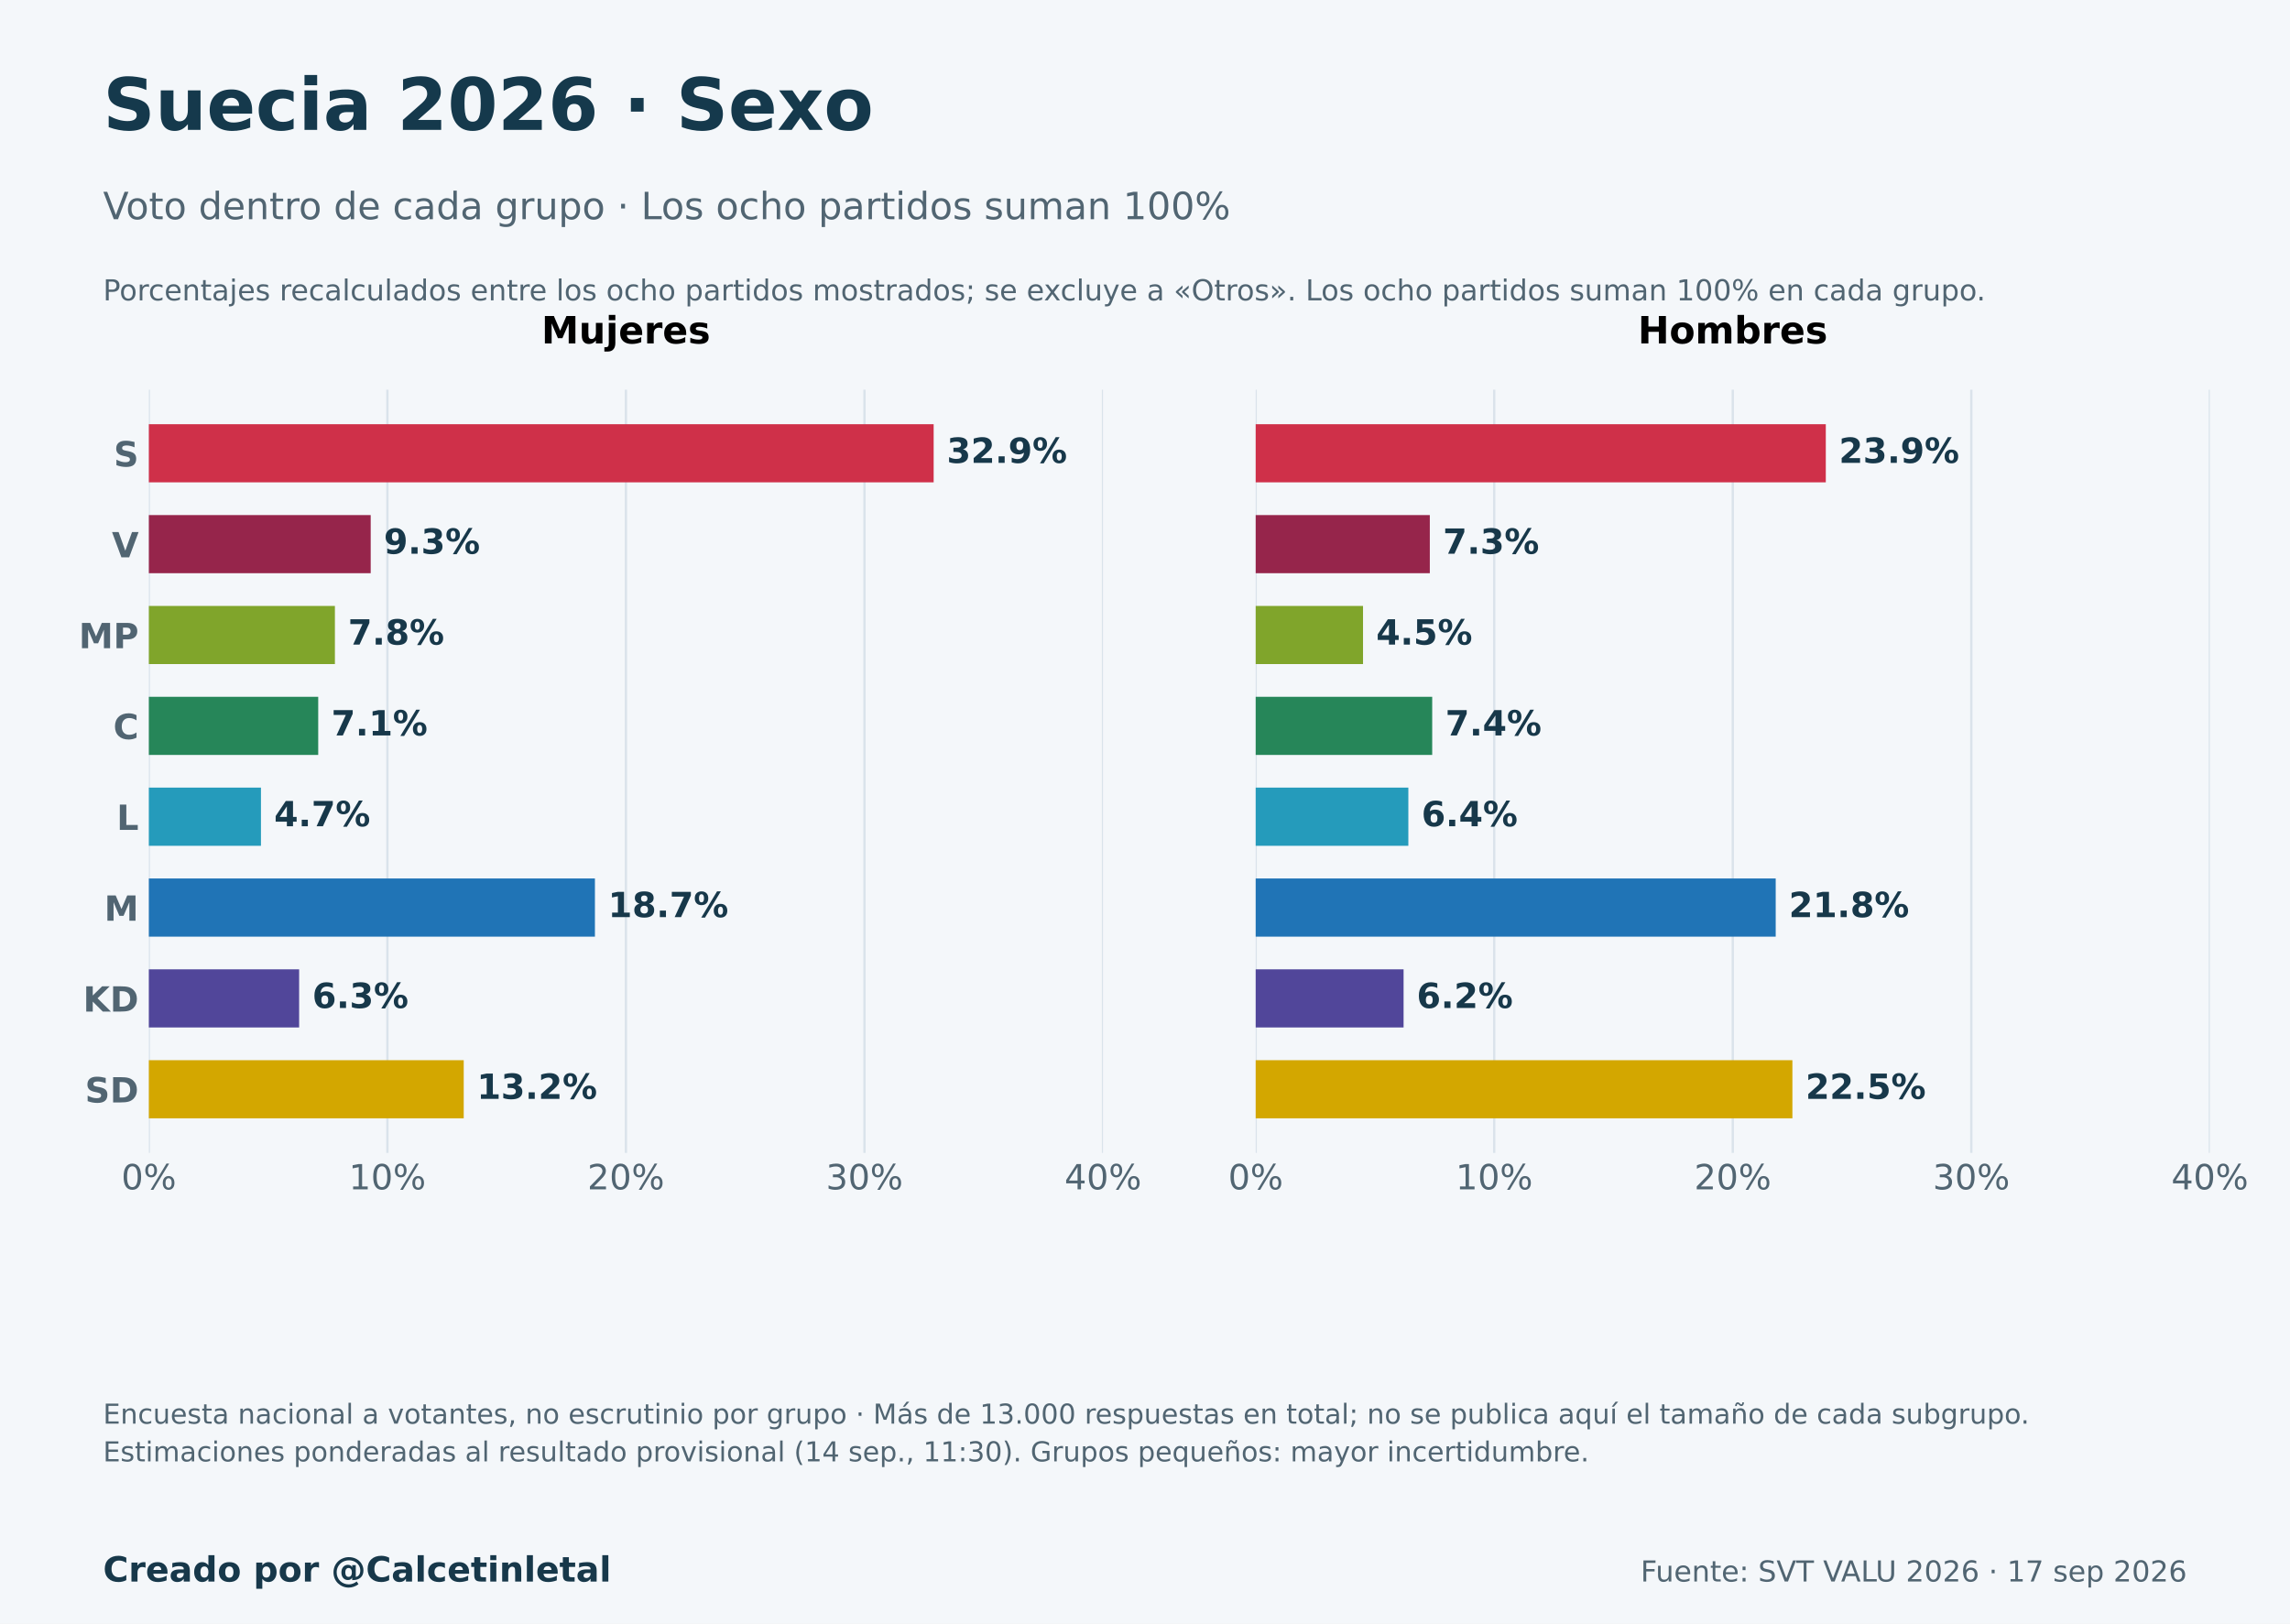
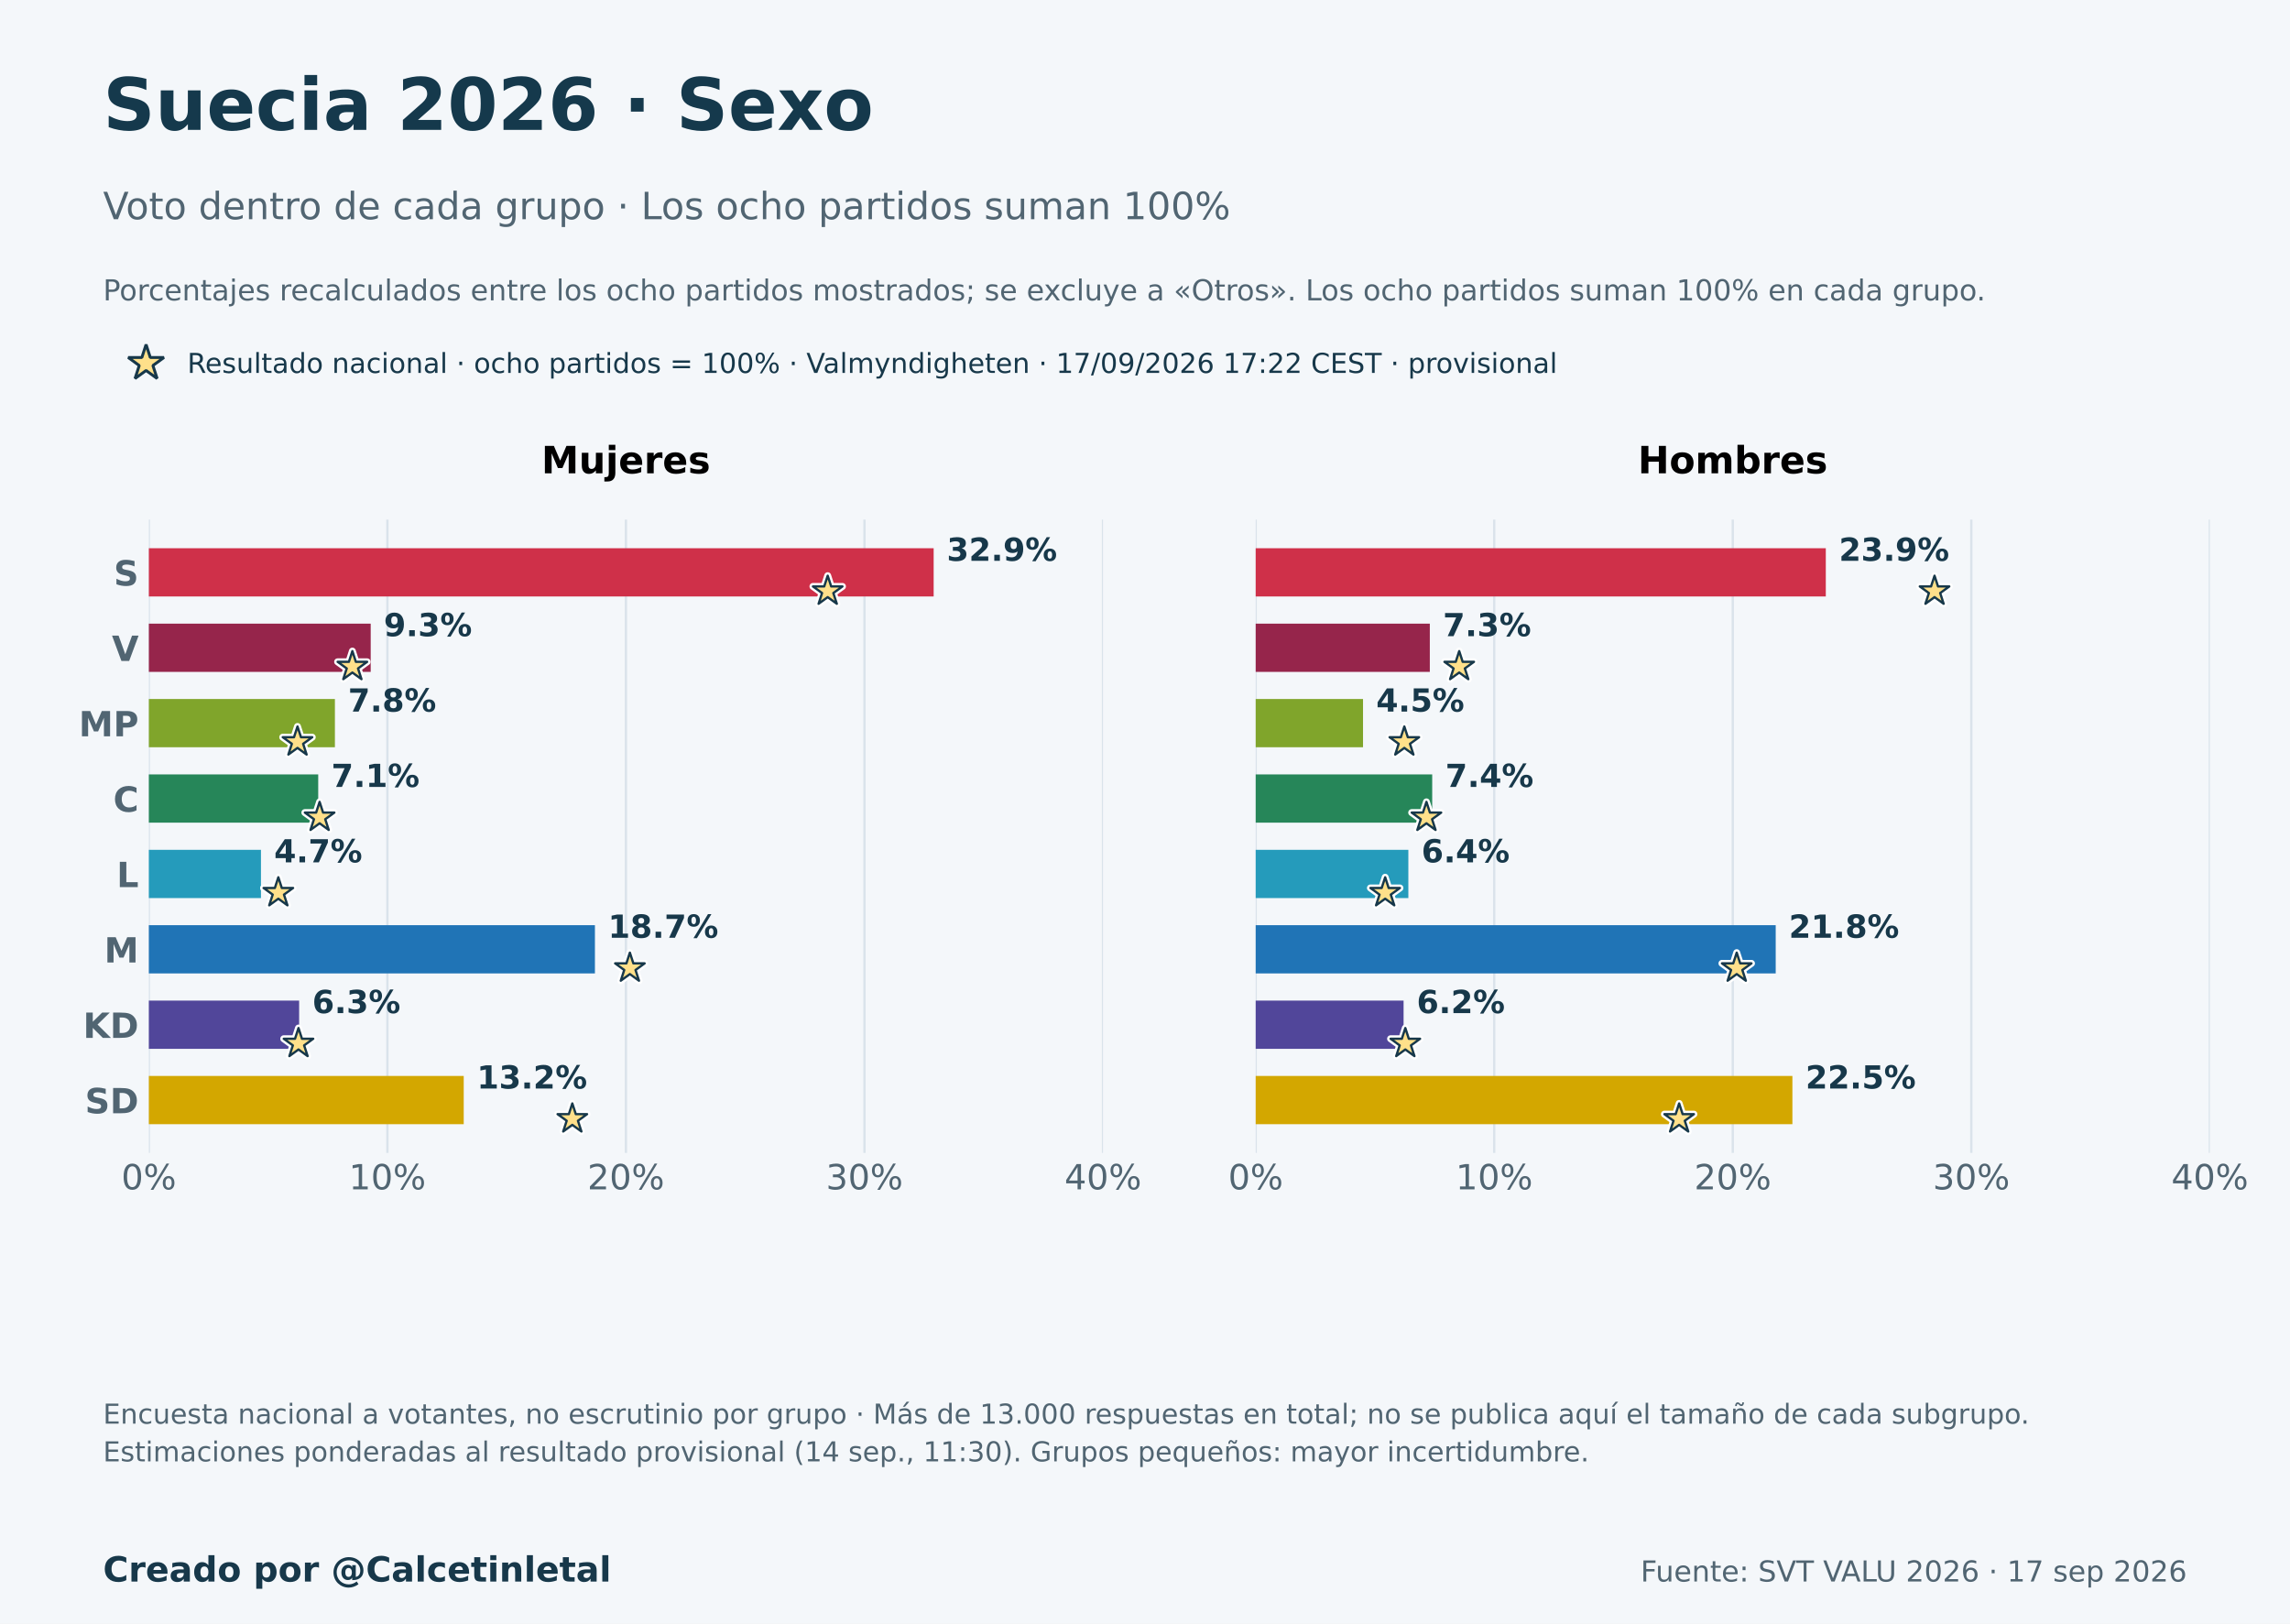
<svg xmlns="http://www.w3.org/2000/svg" xmlns:xlink="http://www.w3.org/1999/xlink" width="792pt" height="561.6pt" viewBox="0 0 792 561.6" version="1.1">
  <defs>
    <style type="text/css">*{stroke-linejoin: round; stroke-linecap: butt}</style>
  </defs>
  <g id="figure_1">
    <g id="patch_1">
      <path d="M 0 561.6 L 792 561.6 L 792 0 L 0 0 z " style="fill: #f4f7fa" />
    </g>
    <g id="axes_1">
      <g id="patch_2">
-         <path d="M 51.48 398.736 L 381.48 398.736 L 381.48 134.784 L 51.48 134.784 z " style="fill: #f4f7fa" />
+         <path d="M 51.48 398.736 L 381.48 398.736 L 381.48 179.712 L 51.48 179.712 z " style="fill: #f4f7fa" />
      </g>
      <g id="matplotlib.axis_1">
        <g id="xtick_1">
          <g id="line2d_1">
-             <path d="M 51.48 398.736 L 51.48 134.784 " clip-path="url(#pbe888de568)" style="fill: none; stroke: #dae3eb; stroke-width: 0.8; stroke-linecap: square" />
+             <path d="M 51.48 398.736 L 51.48 179.712 " clip-path="url(#pc446b9c6ce)" style="fill: none; stroke: #dae3eb; stroke-width: 0.8; stroke-linecap: square" />
          </g>
          <g id="line2d_2" />
          <g id="text_1">
            <text style="font-size: 12px; font-family: 'DejaVu Sans'; text-anchor: middle; fill: #516572" x="51.48" y="411.354" transform="rotate(-0 51.48 411.3541)">0%</text>
          </g>
        </g>
        <g id="xtick_2">
          <g id="line2d_3">
-             <path d="M 133.98 398.736 L 133.98 134.784 " clip-path="url(#pbe888de568)" style="fill: none; stroke: #dae3eb; stroke-width: 0.8; stroke-linecap: square" />
+             <path d="M 133.98 398.736 L 133.98 179.712 " clip-path="url(#pc446b9c6ce)" style="fill: none; stroke: #dae3eb; stroke-width: 0.8; stroke-linecap: square" />
          </g>
          <g id="line2d_4" />
          <g id="text_2">
            <text style="font-size: 12px; font-family: 'DejaVu Sans'; text-anchor: middle; fill: #516572" x="133.98" y="411.354" transform="rotate(-0 133.98 411.3541)">10%</text>
          </g>
        </g>
        <g id="xtick_3">
          <g id="line2d_5">
-             <path d="M 216.48 398.736 L 216.48 134.784 " clip-path="url(#pbe888de568)" style="fill: none; stroke: #dae3eb; stroke-width: 0.8; stroke-linecap: square" />
+             <path d="M 216.48 398.736 L 216.48 179.712 " clip-path="url(#pc446b9c6ce)" style="fill: none; stroke: #dae3eb; stroke-width: 0.8; stroke-linecap: square" />
          </g>
          <g id="line2d_6" />
          <g id="text_3">
            <text style="font-size: 12px; font-family: 'DejaVu Sans'; text-anchor: middle; fill: #516572" x="216.48" y="411.354" transform="rotate(-0 216.48 411.3541)">20%</text>
          </g>
        </g>
        <g id="xtick_4">
          <g id="line2d_7">
-             <path d="M 298.98 398.736 L 298.98 134.784 " clip-path="url(#pbe888de568)" style="fill: none; stroke: #dae3eb; stroke-width: 0.8; stroke-linecap: square" />
+             <path d="M 298.98 398.736 L 298.98 179.712 " clip-path="url(#pc446b9c6ce)" style="fill: none; stroke: #dae3eb; stroke-width: 0.8; stroke-linecap: square" />
          </g>
          <g id="line2d_8" />
          <g id="text_4">
            <text style="font-size: 12px; font-family: 'DejaVu Sans'; text-anchor: middle; fill: #516572" x="298.98" y="411.354" transform="rotate(-0 298.98 411.3541)">30%</text>
          </g>
        </g>
        <g id="xtick_5">
          <g id="line2d_9">
-             <path d="M 381.48 398.736 L 381.48 134.784 " clip-path="url(#pbe888de568)" style="fill: none; stroke: #dae3eb; stroke-width: 0.8; stroke-linecap: square" />
+             <path d="M 381.48 398.736 L 381.48 179.712 " clip-path="url(#pc446b9c6ce)" style="fill: none; stroke: #dae3eb; stroke-width: 0.8; stroke-linecap: square" />
          </g>
          <g id="line2d_10" />
          <g id="text_5">
            <text style="font-size: 12px; font-family: 'DejaVu Sans'; text-anchor: middle; fill: #516572" x="381.48" y="411.354" transform="rotate(-0 381.48 411.3541)">40%</text>
          </g>
        </g>
      </g>
      <g id="matplotlib.axis_2">
        <g id="ytick_1">
          <g id="line2d_11" />
          <g id="text_6">
-             <text style="font-weight: 700; font-size: 12px; font-family: 'DejaVu Sans'; text-anchor: end; fill: #516572" x="47.98" y="161.339" transform="rotate(-0 47.98 161.3391)">S</text>
+             <text style="font-weight: 700; font-size: 12px; font-family: 'DejaVu Sans'; text-anchor: end; fill: #516572" x="47.98" y="202.523" transform="rotate(-0 47.98 202.5231)">S</text>
          </g>
        </g>
        <g id="ytick_2">
          <g id="line2d_12" />
          <g id="text_7">
-             <text style="font-weight: 700; font-size: 12px; font-family: 'DejaVu Sans'; text-anchor: end; fill: #516572" x="47.98" y="192.762" transform="rotate(-0 47.98 192.7619)">V</text>
+             <text style="font-weight: 700; font-size: 12px; font-family: 'DejaVu Sans'; text-anchor: end; fill: #516572" x="47.98" y="228.597" transform="rotate(-0 47.98 228.5973)">V</text>
          </g>
        </g>
        <g id="ytick_3">
          <g id="line2d_13" />
          <g id="text_8">
-             <text style="font-weight: 700; font-size: 12px; font-family: 'DejaVu Sans'; text-anchor: end; fill: #516572" x="47.98" y="224.185" transform="rotate(-0 47.98 224.1848)">MP</text>
+             <text style="font-weight: 700; font-size: 12px; font-family: 'DejaVu Sans'; text-anchor: end; fill: #516572" x="47.98" y="254.672" transform="rotate(-0 47.98 254.6716)">MP</text>
          </g>
        </g>
        <g id="ytick_4">
          <g id="line2d_14" />
          <g id="text_9">
-             <text style="font-weight: 700; font-size: 12px; font-family: 'DejaVu Sans'; text-anchor: end; fill: #516572" x="47.98" y="255.608" transform="rotate(-0 47.98 255.6076)">C</text>
+             <text style="font-weight: 700; font-size: 12px; font-family: 'DejaVu Sans'; text-anchor: end; fill: #516572" x="47.98" y="280.746" transform="rotate(-0 47.98 280.7459)">C</text>
          </g>
        </g>
        <g id="ytick_5">
          <g id="line2d_15" />
          <g id="text_10">
-             <text style="font-weight: 700; font-size: 12px; font-family: 'DejaVu Sans'; text-anchor: end; fill: #516572" x="47.98" y="287.03" transform="rotate(-0 47.98 287.0305)">L</text>
+             <text style="font-weight: 700; font-size: 12px; font-family: 'DejaVu Sans'; text-anchor: end; fill: #516572" x="47.98" y="306.82" transform="rotate(-0 47.98 306.8202)">L</text>
          </g>
        </g>
        <g id="ytick_6">
          <g id="line2d_16" />
          <g id="text_11">
-             <text style="font-weight: 700; font-size: 12px; font-family: 'DejaVu Sans'; text-anchor: end; fill: #516572" x="47.98" y="318.453" transform="rotate(-0 47.98 318.4533)">M</text>
+             <text style="font-weight: 700; font-size: 12px; font-family: 'DejaVu Sans'; text-anchor: end; fill: #516572" x="47.98" y="332.894" transform="rotate(-0 47.98 332.8945)">M</text>
          </g>
        </g>
        <g id="ytick_7">
          <g id="line2d_17" />
          <g id="text_12">
-             <text style="font-weight: 700; font-size: 12px; font-family: 'DejaVu Sans'; text-anchor: end; fill: #516572" x="47.98" y="349.876" transform="rotate(-0 47.98 349.8762)">KD</text>
+             <text style="font-weight: 700; font-size: 12px; font-family: 'DejaVu Sans'; text-anchor: end; fill: #516572" x="47.98" y="358.969" transform="rotate(-0 47.98 358.9688)">KD</text>
          </g>
        </g>
        <g id="ytick_8">
          <g id="line2d_18" />
          <g id="text_13">
-             <text style="font-weight: 700; font-size: 12px; font-family: 'DejaVu Sans'; text-anchor: end; fill: #516572" x="47.98" y="381.299" transform="rotate(-0 47.98 381.2991)">SD</text>
+             <text style="font-weight: 700; font-size: 12px; font-family: 'DejaVu Sans'; text-anchor: end; fill: #516572" x="47.98" y="385.043" transform="rotate(-0 47.98 385.0431)">SD</text>
          </g>
        </g>
      </g>
      <g id="patch_3">
-         <path d="M 51.48 146.725 L 322.905 146.725 L 322.905 166.835 L 51.48 166.835 z " clip-path="url(#pbe888de568)" style="fill: #cf3049" />
+         <path d="M 51.48 189.62 L 322.905 189.62 L 322.905 206.308 L 51.48 206.308 z " clip-path="url(#pc446b9c6ce)" style="fill: #cf3049" />
      </g>
      <g id="patch_4">
-         <path d="M 51.48 178.148 L 128.205 178.148 L 128.205 198.258 L 51.48 198.258 z " clip-path="url(#pbe888de568)" style="fill: #96254b" />
+         <path d="M 51.48 215.695 L 128.205 215.695 L 128.205 232.382 L 51.48 232.382 z " clip-path="url(#pc446b9c6ce)" style="fill: #96254b" />
      </g>
      <g id="patch_5">
-         <path d="M 51.48 209.57 L 115.83 209.57 L 115.83 229.681 L 51.48 229.681 z " clip-path="url(#pbe888de568)" style="fill: #80a52b" />
+         <path d="M 51.48 241.769 L 115.83 241.769 L 115.83 258.456 L 51.48 258.456 z " clip-path="url(#pc446b9c6ce)" style="fill: #80a52b" />
      </g>
      <g id="patch_6">
-         <path d="M 51.48 240.993 L 110.055 240.993 L 110.055 261.104 L 51.48 261.104 z " clip-path="url(#pbe888de568)" style="fill: #268659" />
+         <path d="M 51.48 267.843 L 110.055 267.843 L 110.055 284.531 L 51.48 284.531 z " clip-path="url(#pc446b9c6ce)" style="fill: #268659" />
      </g>
      <g id="patch_7">
-         <path d="M 51.48 272.416 L 90.255 272.416 L 90.255 292.527 L 51.48 292.527 z " clip-path="url(#pbe888de568)" style="fill: #259bbb" />
+         <path d="M 51.48 293.917 L 90.255 293.917 L 90.255 310.605 L 51.48 310.605 z " clip-path="url(#pc446b9c6ce)" style="fill: #259bbb" />
      </g>
      <g id="patch_8">
-         <path d="M 51.48 303.839 L 205.755 303.839 L 205.755 323.95 L 51.48 323.95 z " clip-path="url(#pbe888de568)" style="fill: #2074b6" />
+         <path d="M 51.48 319.992 L 205.755 319.992 L 205.755 336.679 L 51.48 336.679 z " clip-path="url(#pc446b9c6ce)" style="fill: #2074b6" />
      </g>
      <g id="patch_9">
-         <path d="M 51.48 335.262 L 103.455 335.262 L 103.455 355.372 L 51.48 355.372 z " clip-path="url(#pbe888de568)" style="fill: #51469a" />
+         <path d="M 51.48 346.066 L 103.455 346.066 L 103.455 362.753 L 51.48 362.753 z " clip-path="url(#pc446b9c6ce)" style="fill: #51469a" />
      </g>
      <g id="patch_10">
-         <path d="M 51.48 366.685 L 160.38 366.685 L 160.38 386.795 L 51.48 386.795 z " clip-path="url(#pbe888de568)" style="fill: #d3a700" />
+         <path d="M 51.48 372.14 L 160.38 372.14 L 160.38 388.828 L 51.48 388.828 z " clip-path="url(#pc446b9c6ce)" style="fill: #d3a700" />
      </g>
      <g id="text_14">
-         <text style="font-weight: 700; font-size: 12px; font-family: 'DejaVu Sans'; text-anchor: start; fill: #17384a" x="327.442" y="160.091" transform="rotate(-0 327.4425 160.0913)">32.9%</text>
+         <text style="font-weight: 700; font-size: 13px; font-family: 'DejaVu Sans'; text-anchor: middle" x="216.48" y="163.712" transform="rotate(-0 216.48 163.712)">Mujeres</text>
+       </g>
+       <g id="PathCollection_1">
+         <path d="M 286.262 199.121 L 285.058 202.826 L 281.163 202.826 L 284.314 205.115 L 283.111 208.82 L 286.262 206.531 L 289.414 208.82 L 288.21 205.115 L 291.362 202.826 L 287.466 202.826 z " clip-path="url(#pc446b9c6ce)" style="fill: #ffe08a; stroke: #ffffff; stroke-width: 2.4" />
+         <path d="M 286.262 199.121 L 285.058 202.826 L 281.163 202.826 L 284.314 205.115 L 283.111 208.82 L 286.262 206.531 L 289.414 208.82 L 288.21 205.115 L 291.362 202.826 L 287.466 202.826 z " clip-path="url(#pc446b9c6ce)" style="fill: #ffe08a; stroke: #17384a; stroke-width: 0.8" />
+         <path d="M 121.87 225.195 L 120.667 228.9 L 116.771 228.9 L 119.923 231.19 L 118.719 234.895 L 121.87 232.605 L 125.022 234.895 L 123.818 231.19 L 126.97 228.9 L 123.074 228.9 z " clip-path="url(#pc446b9c6ce)" style="fill: #ffe08a; stroke: #ffffff; stroke-width: 2.4" />
+         <path d="M 121.87 225.195 L 120.667 228.9 L 116.771 228.9 L 119.923 231.19 L 118.719 234.895 L 121.87 232.605 L 125.022 234.895 L 123.818 231.19 L 126.97 228.9 L 123.074 228.9 z " clip-path="url(#pc446b9c6ce)" style="fill: #ffe08a; stroke: #17384a; stroke-width: 0.8" />
+         <path d="M 102.89 251.269 L 101.686 254.974 L 97.79 254.974 L 100.942 257.264 L 99.738 260.969 L 102.89 258.679 L 106.041 260.969 L 104.838 257.264 L 107.989 254.974 L 104.094 254.974 z " clip-path="url(#pc446b9c6ce)" style="fill: #ffe08a; stroke: #ffffff; stroke-width: 2.4" />
+         <path d="M 102.89 251.269 L 101.686 254.974 L 97.79 254.974 L 100.942 257.264 L 99.738 260.969 L 102.89 258.679 L 106.041 260.969 L 104.838 257.264 L 107.989 254.974 L 104.094 254.974 z " clip-path="url(#pc446b9c6ce)" style="fill: #ffe08a; stroke: #17384a; stroke-width: 0.8" />
+         <path d="M 110.537 277.344 L 109.333 281.049 L 105.438 281.049 L 108.589 283.338 L 107.386 287.043 L 110.537 284.753 L 113.689 287.043 L 112.485 283.338 L 115.637 281.049 L 111.741 281.049 z " clip-path="url(#pc446b9c6ce)" style="fill: #ffe08a; stroke: #ffffff; stroke-width: 2.4" />
+         <path d="M 110.537 277.344 L 109.333 281.049 L 105.438 281.049 L 108.589 283.338 L 107.386 287.043 L 110.537 284.753 L 113.689 287.043 L 112.485 283.338 L 115.637 281.049 L 111.741 281.049 z " clip-path="url(#pc446b9c6ce)" style="fill: #ffe08a; stroke: #17384a; stroke-width: 0.8" />
+         <path d="M 96.263 303.418 L 95.059 307.123 L 91.163 307.123 L 94.315 309.413 L 93.111 313.118 L 96.263 310.828 L 99.414 313.118 L 98.21 309.413 L 101.362 307.123 L 97.466 307.123 z " clip-path="url(#pc446b9c6ce)" style="fill: #ffe08a; stroke: #ffffff; stroke-width: 2.4" />
+         <path d="M 96.263 303.418 L 95.059 307.123 L 91.163 307.123 L 94.315 309.413 L 93.111 313.118 L 96.263 310.828 L 99.414 313.118 L 98.21 309.413 L 101.362 307.123 L 97.466 307.123 z " clip-path="url(#pc446b9c6ce)" style="fill: #ffe08a; stroke: #17384a; stroke-width: 0.8" />
+         <path d="M 217.845 329.492 L 216.642 333.197 L 212.746 333.197 L 215.898 335.487 L 214.694 339.192 L 217.845 336.902 L 220.997 339.192 L 219.793 335.487 L 222.945 333.197 L 219.049 333.197 z " clip-path="url(#pc446b9c6ce)" style="fill: #ffe08a; stroke: #ffffff; stroke-width: 2.4" />
+         <path d="M 217.845 329.492 L 216.642 333.197 L 212.746 333.197 L 215.898 335.487 L 214.694 339.192 L 217.845 336.902 L 220.997 339.192 L 219.793 335.487 L 222.945 333.197 L 219.049 333.197 z " clip-path="url(#pc446b9c6ce)" style="fill: #ffe08a; stroke: #17384a; stroke-width: 0.8" />
+         <path d="M 103.235 355.566 L 102.031 359.271 L 98.135 359.271 L 101.287 361.561 L 100.083 365.266 L 103.235 362.976 L 106.387 365.266 L 105.183 361.561 L 108.334 359.271 L 104.439 359.271 z " clip-path="url(#pc446b9c6ce)" style="fill: #ffe08a; stroke: #ffffff; stroke-width: 2.4" />
+         <path d="M 103.235 355.566 L 102.031 359.271 L 98.135 359.271 L 101.287 361.561 L 100.083 365.266 L 103.235 362.976 L 106.387 365.266 L 105.183 361.561 L 108.334 359.271 L 104.439 359.271 z " clip-path="url(#pc446b9c6ce)" style="fill: #ffe08a; stroke: #17384a; stroke-width: 0.8" />
+         <path d="M 197.937 381.641 L 196.733 385.346 L 192.838 385.346 L 195.989 387.635 L 194.786 391.34 L 197.937 389.051 L 201.089 391.34 L 199.885 387.635 L 203.037 385.346 L 199.141 385.346 z " clip-path="url(#pc446b9c6ce)" style="fill: #ffe08a; stroke: #ffffff; stroke-width: 2.4" />
+         <path d="M 197.937 381.641 L 196.733 385.346 L 192.838 385.346 L 195.989 387.635 L 194.786 391.34 L 197.937 389.051 L 201.089 391.34 L 199.885 387.635 L 203.037 385.346 L 199.141 385.346 z " clip-path="url(#pc446b9c6ce)" style="fill: #ffe08a; stroke: #17384a; stroke-width: 0.8" />
      </g>
      <g id="text_15">
-         <text style="font-weight: 700; font-size: 12px; font-family: 'DejaVu Sans'; text-anchor: start; fill: #17384a" x="132.743" y="191.514" transform="rotate(-0 132.7425 191.5141)">9.3%</text>
+         <text style="font-weight: 700; font-size: 11px; font-family: 'DejaVu Sans'; text-anchor: start; fill: #17384a" x="327.442" y="193.959" transform="rotate(-0 327.4425 193.9593)">32.9%</text>
      </g>
      <g id="text_16">
-         <text style="font-weight: 700; font-size: 12px; font-family: 'DejaVu Sans'; text-anchor: start; fill: #17384a" x="120.368" y="222.937" transform="rotate(-0 120.3675 222.937)">7.8%</text>
+         <text style="font-weight: 700; font-size: 11px; font-family: 'DejaVu Sans'; text-anchor: start; fill: #17384a" x="132.743" y="220.034" transform="rotate(-0 132.7425 220.0335)">9.3%</text>
      </g>
      <g id="text_17">
-         <text style="font-weight: 700; font-size: 12px; font-family: 'DejaVu Sans'; text-anchor: start; fill: #17384a" x="114.593" y="254.36" transform="rotate(-0 114.5925 254.3598)">7.1%</text>
+         <text style="font-weight: 700; font-size: 11px; font-family: 'DejaVu Sans'; text-anchor: start; fill: #17384a" x="120.368" y="246.108" transform="rotate(-0 120.3675 246.1078)">7.8%</text>
      </g>
      <g id="text_18">
-         <text style="font-weight: 700; font-size: 12px; font-family: 'DejaVu Sans'; text-anchor: start; fill: #17384a" x="94.793" y="285.783" transform="rotate(-0 94.7925 285.7827)">4.7%</text>
+         <text style="font-weight: 700; font-size: 11px; font-family: 'DejaVu Sans'; text-anchor: start; fill: #17384a" x="114.593" y="272.182" transform="rotate(-0 114.5925 272.1821)">7.1%</text>
      </g>
      <g id="text_19">
-         <text style="font-weight: 700; font-size: 12px; font-family: 'DejaVu Sans'; text-anchor: start; fill: #17384a" x="210.292" y="317.206" transform="rotate(-0 210.2925 317.2055)">18.7%</text>
+         <text style="font-weight: 700; font-size: 11px; font-family: 'DejaVu Sans'; text-anchor: start; fill: #17384a" x="94.793" y="298.256" transform="rotate(-0 94.7925 298.2564)">4.7%</text>
      </g>
      <g id="text_20">
-         <text style="font-weight: 700; font-size: 12px; font-family: 'DejaVu Sans'; text-anchor: start; fill: #17384a" x="107.993" y="348.628" transform="rotate(-0 107.9925 348.6284)">6.3%</text>
+         <text style="font-weight: 700; font-size: 11px; font-family: 'DejaVu Sans'; text-anchor: start; fill: #17384a" x="210.292" y="324.331" transform="rotate(-0 210.2925 324.3307)">18.7%</text>
      </g>
      <g id="text_21">
-         <text style="font-weight: 700; font-size: 12px; font-family: 'DejaVu Sans'; text-anchor: start; fill: #17384a" x="164.917" y="380.051" transform="rotate(-0 164.9175 380.0512)">13.2%</text>
+         <text style="font-weight: 700; font-size: 11px; font-family: 'DejaVu Sans'; text-anchor: start; fill: #17384a" x="107.993" y="350.405" transform="rotate(-0 107.9925 350.405)">6.3%</text>
      </g>
      <g id="text_22">
-         <text style="font-weight: 700; font-size: 13px; font-family: 'DejaVu Sans'; text-anchor: middle" x="216.48" y="118.784" transform="rotate(-0 216.48 118.784)">Mujeres</text>
+         <text style="font-weight: 700; font-size: 11px; font-family: 'DejaVu Sans'; text-anchor: start; fill: #17384a" x="164.917" y="376.479" transform="rotate(-0 164.9175 376.4793)">13.2%</text>
      </g>
    </g>
    <g id="axes_2">
      <g id="patch_11">
-         <path d="M 434.28 398.736 L 764.28 398.736 L 764.28 134.784 L 434.28 134.784 z " style="fill: #f4f7fa" />
+         <path d="M 434.28 398.736 L 764.28 398.736 L 764.28 179.712 L 434.28 179.712 z " style="fill: #f4f7fa" />
      </g>
      <g id="matplotlib.axis_3">
        <g id="xtick_6">
          <g id="line2d_19">
-             <path d="M 434.28 398.736 L 434.28 134.784 " clip-path="url(#p684f8daccf)" style="fill: none; stroke: #dae3eb; stroke-width: 0.8; stroke-linecap: square" />
+             <path d="M 434.28 398.736 L 434.28 179.712 " clip-path="url(#pc82e21c404)" style="fill: none; stroke: #dae3eb; stroke-width: 0.8; stroke-linecap: square" />
          </g>
          <g id="line2d_20" />
          <g id="text_23">
            <text style="font-size: 12px; font-family: 'DejaVu Sans'; text-anchor: middle; fill: #516572" x="434.28" y="411.354" transform="rotate(-0 434.28 411.3541)">0%</text>
          </g>
        </g>
        <g id="xtick_7">
          <g id="line2d_21">
-             <path d="M 516.78 398.736 L 516.78 134.784 " clip-path="url(#p684f8daccf)" style="fill: none; stroke: #dae3eb; stroke-width: 0.8; stroke-linecap: square" />
+             <path d="M 516.78 398.736 L 516.78 179.712 " clip-path="url(#pc82e21c404)" style="fill: none; stroke: #dae3eb; stroke-width: 0.8; stroke-linecap: square" />
          </g>
          <g id="line2d_22" />
          <g id="text_24">
            <text style="font-size: 12px; font-family: 'DejaVu Sans'; text-anchor: middle; fill: #516572" x="516.78" y="411.354" transform="rotate(-0 516.78 411.3541)">10%</text>
          </g>
        </g>
        <g id="xtick_8">
          <g id="line2d_23">
-             <path d="M 599.28 398.736 L 599.28 134.784 " clip-path="url(#p684f8daccf)" style="fill: none; stroke: #dae3eb; stroke-width: 0.8; stroke-linecap: square" />
+             <path d="M 599.28 398.736 L 599.28 179.712 " clip-path="url(#pc82e21c404)" style="fill: none; stroke: #dae3eb; stroke-width: 0.8; stroke-linecap: square" />
          </g>
          <g id="line2d_24" />
          <g id="text_25">
            <text style="font-size: 12px; font-family: 'DejaVu Sans'; text-anchor: middle; fill: #516572" x="599.28" y="411.354" transform="rotate(-0 599.28 411.3541)">20%</text>
          </g>
        </g>
        <g id="xtick_9">
          <g id="line2d_25">
-             <path d="M 681.78 398.736 L 681.78 134.784 " clip-path="url(#p684f8daccf)" style="fill: none; stroke: #dae3eb; stroke-width: 0.8; stroke-linecap: square" />
+             <path d="M 681.78 398.736 L 681.78 179.712 " clip-path="url(#pc82e21c404)" style="fill: none; stroke: #dae3eb; stroke-width: 0.8; stroke-linecap: square" />
          </g>
          <g id="line2d_26" />
          <g id="text_26">
            <text style="font-size: 12px; font-family: 'DejaVu Sans'; text-anchor: middle; fill: #516572" x="681.78" y="411.354" transform="rotate(-0 681.78 411.3541)">30%</text>
          </g>
        </g>
        <g id="xtick_10">
          <g id="line2d_27">
-             <path d="M 764.28 398.736 L 764.28 134.784 " clip-path="url(#p684f8daccf)" style="fill: none; stroke: #dae3eb; stroke-width: 0.8; stroke-linecap: square" />
+             <path d="M 764.28 398.736 L 764.28 179.712 " clip-path="url(#pc82e21c404)" style="fill: none; stroke: #dae3eb; stroke-width: 0.8; stroke-linecap: square" />
          </g>
          <g id="line2d_28" />
          <g id="text_27">
            <text style="font-size: 12px; font-family: 'DejaVu Sans'; text-anchor: middle; fill: #516572" x="764.28" y="411.354" transform="rotate(-0 764.28 411.3541)">40%</text>
          </g>
        </g>
      </g>
      <g id="matplotlib.axis_4">
        <g id="ytick_9">
          <g id="line2d_29" />
        </g>
        <g id="ytick_10">
          <g id="line2d_30" />
        </g>
        <g id="ytick_11">
          <g id="line2d_31" />
        </g>
        <g id="ytick_12">
          <g id="line2d_32" />
        </g>
        <g id="ytick_13">
          <g id="line2d_33" />
        </g>
        <g id="ytick_14">
          <g id="line2d_34" />
        </g>
        <g id="ytick_15">
          <g id="line2d_35" />
        </g>
        <g id="ytick_16">
          <g id="line2d_36" />
        </g>
      </g>
      <g id="patch_12">
-         <path d="M 434.28 146.725 L 631.455 146.725 L 631.455 166.835 L 434.28 166.835 z " clip-path="url(#p684f8daccf)" style="fill: #cf3049" />
+         <path d="M 434.28 189.62 L 631.455 189.62 L 631.455 206.308 L 434.28 206.308 z " clip-path="url(#pc82e21c404)" style="fill: #cf3049" />
      </g>
      <g id="patch_13">
-         <path d="M 434.28 178.148 L 494.505 178.148 L 494.505 198.258 L 434.28 198.258 z " clip-path="url(#p684f8daccf)" style="fill: #96254b" />
+         <path d="M 434.28 215.695 L 494.505 215.695 L 494.505 232.382 L 434.28 232.382 z " clip-path="url(#pc82e21c404)" style="fill: #96254b" />
      </g>
      <g id="patch_14">
-         <path d="M 434.28 209.57 L 471.405 209.57 L 471.405 229.681 L 434.28 229.681 z " clip-path="url(#p684f8daccf)" style="fill: #80a52b" />
+         <path d="M 434.28 241.769 L 471.405 241.769 L 471.405 258.456 L 434.28 258.456 z " clip-path="url(#pc82e21c404)" style="fill: #80a52b" />
      </g>
      <g id="patch_15">
-         <path d="M 434.28 240.993 L 495.33 240.993 L 495.33 261.104 L 434.28 261.104 z " clip-path="url(#p684f8daccf)" style="fill: #268659" />
+         <path d="M 434.28 267.843 L 495.33 267.843 L 495.33 284.531 L 434.28 284.531 z " clip-path="url(#pc82e21c404)" style="fill: #268659" />
      </g>
      <g id="patch_16">
-         <path d="M 434.28 272.416 L 487.08 272.416 L 487.08 292.527 L 434.28 292.527 z " clip-path="url(#p684f8daccf)" style="fill: #259bbb" />
+         <path d="M 434.28 293.917 L 487.08 293.917 L 487.08 310.605 L 434.28 310.605 z " clip-path="url(#pc82e21c404)" style="fill: #259bbb" />
      </g>
      <g id="patch_17">
-         <path d="M 434.28 303.839 L 614.13 303.839 L 614.13 323.95 L 434.28 323.95 z " clip-path="url(#p684f8daccf)" style="fill: #2074b6" />
+         <path d="M 434.28 319.992 L 614.13 319.992 L 614.13 336.679 L 434.28 336.679 z " clip-path="url(#pc82e21c404)" style="fill: #2074b6" />
      </g>
      <g id="patch_18">
-         <path d="M 434.28 335.262 L 485.43 335.262 L 485.43 355.372 L 434.28 355.372 z " clip-path="url(#p684f8daccf)" style="fill: #51469a" />
+         <path d="M 434.28 346.066 L 485.43 346.066 L 485.43 362.753 L 434.28 362.753 z " clip-path="url(#pc82e21c404)" style="fill: #51469a" />
      </g>
      <g id="patch_19">
-         <path d="M 434.28 366.685 L 619.905 366.685 L 619.905 386.795 L 434.28 386.795 z " clip-path="url(#p684f8daccf)" style="fill: #d3a700" />
+         <path d="M 434.28 372.14 L 619.905 372.14 L 619.905 388.828 L 434.28 388.828 z " clip-path="url(#pc82e21c404)" style="fill: #d3a700" />
      </g>
      <g id="text_28">
-         <text style="font-weight: 700; font-size: 12px; font-family: 'DejaVu Sans'; text-anchor: start; fill: #17384a" x="635.992" y="160.091" transform="rotate(-0 635.9925 160.0913)">23.9%</text>
+         <text style="font-weight: 700; font-size: 13px; font-family: 'DejaVu Sans'; text-anchor: middle" x="599.28" y="163.712" transform="rotate(-0 599.28 163.712)">Hombres</text>
+       </g>
+       <g id="PathCollection_2">
+         <path d="M 669.062 199.121 L 667.858 202.826 L 663.963 202.826 L 667.114 205.115 L 665.911 208.82 L 669.062 206.531 L 672.214 208.82 L 671.01 205.115 L 674.162 202.826 L 670.266 202.826 z " clip-path="url(#pc82e21c404)" style="fill: #ffe08a; stroke: #ffffff; stroke-width: 2.4" />
+         <path d="M 669.062 199.121 L 667.858 202.826 L 663.963 202.826 L 667.114 205.115 L 665.911 208.82 L 669.062 206.531 L 672.214 208.82 L 671.01 205.115 L 674.162 202.826 L 670.266 202.826 z " clip-path="url(#pc82e21c404)" style="fill: #ffe08a; stroke: #17384a; stroke-width: 0.8" />
+         <path d="M 504.67 225.195 L 503.467 228.9 L 499.571 228.9 L 502.723 231.19 L 501.519 234.895 L 504.67 232.605 L 507.822 234.895 L 506.618 231.19 L 509.77 228.9 L 505.874 228.9 z " clip-path="url(#pc82e21c404)" style="fill: #ffe08a; stroke: #ffffff; stroke-width: 2.4" />
+         <path d="M 504.67 225.195 L 503.467 228.9 L 499.571 228.9 L 502.723 231.19 L 501.519 234.895 L 504.67 232.605 L 507.822 234.895 L 506.618 231.19 L 509.77 228.9 L 505.874 228.9 z " clip-path="url(#pc82e21c404)" style="fill: #ffe08a; stroke: #17384a; stroke-width: 0.8" />
+         <path d="M 485.69 251.269 L 484.486 254.974 L 480.59 254.974 L 483.742 257.264 L 482.538 260.969 L 485.69 258.679 L 488.841 260.969 L 487.638 257.264 L 490.789 254.974 L 486.894 254.974 z " clip-path="url(#pc82e21c404)" style="fill: #ffe08a; stroke: #ffffff; stroke-width: 2.4" />
+         <path d="M 485.69 251.269 L 484.486 254.974 L 480.59 254.974 L 483.742 257.264 L 482.538 260.969 L 485.69 258.679 L 488.841 260.969 L 487.638 257.264 L 490.789 254.974 L 486.894 254.974 z " clip-path="url(#pc82e21c404)" style="fill: #ffe08a; stroke: #17384a; stroke-width: 0.8" />
+         <path d="M 493.337 277.344 L 492.133 281.049 L 488.238 281.049 L 491.389 283.338 L 490.186 287.043 L 493.337 284.753 L 496.489 287.043 L 495.285 283.338 L 498.437 281.049 L 494.541 281.049 z " clip-path="url(#pc82e21c404)" style="fill: #ffe08a; stroke: #ffffff; stroke-width: 2.4" />
+         <path d="M 493.337 277.344 L 492.133 281.049 L 488.238 281.049 L 491.389 283.338 L 490.186 287.043 L 493.337 284.753 L 496.489 287.043 L 495.285 283.338 L 498.437 281.049 L 494.541 281.049 z " clip-path="url(#pc82e21c404)" style="fill: #ffe08a; stroke: #17384a; stroke-width: 0.8" />
+         <path d="M 479.063 303.418 L 477.859 307.123 L 473.963 307.123 L 477.115 309.413 L 475.911 313.118 L 479.063 310.828 L 482.214 313.118 L 481.01 309.413 L 484.162 307.123 L 480.266 307.123 z " clip-path="url(#pc82e21c404)" style="fill: #ffe08a; stroke: #ffffff; stroke-width: 2.4" />
+         <path d="M 479.063 303.418 L 477.859 307.123 L 473.963 307.123 L 477.115 309.413 L 475.911 313.118 L 479.063 310.828 L 482.214 313.118 L 481.01 309.413 L 484.162 307.123 L 480.266 307.123 z " clip-path="url(#pc82e21c404)" style="fill: #ffe08a; stroke: #17384a; stroke-width: 0.8" />
+         <path d="M 600.645 329.492 L 599.442 333.197 L 595.546 333.197 L 598.698 335.487 L 597.494 339.192 L 600.645 336.902 L 603.797 339.192 L 602.593 335.487 L 605.745 333.197 L 601.849 333.197 z " clip-path="url(#pc82e21c404)" style="fill: #ffe08a; stroke: #ffffff; stroke-width: 2.4" />
+         <path d="M 600.645 329.492 L 599.442 333.197 L 595.546 333.197 L 598.698 335.487 L 597.494 339.192 L 600.645 336.902 L 603.797 339.192 L 602.593 335.487 L 605.745 333.197 L 601.849 333.197 z " clip-path="url(#pc82e21c404)" style="fill: #ffe08a; stroke: #17384a; stroke-width: 0.8" />
+         <path d="M 486.035 355.566 L 484.831 359.271 L 480.935 359.271 L 484.087 361.561 L 482.883 365.266 L 486.035 362.976 L 489.187 365.266 L 487.983 361.561 L 491.134 359.271 L 487.239 359.271 z " clip-path="url(#pc82e21c404)" style="fill: #ffe08a; stroke: #ffffff; stroke-width: 2.4" />
+         <path d="M 486.035 355.566 L 484.831 359.271 L 480.935 359.271 L 484.087 361.561 L 482.883 365.266 L 486.035 362.976 L 489.187 365.266 L 487.983 361.561 L 491.134 359.271 L 487.239 359.271 z " clip-path="url(#pc82e21c404)" style="fill: #ffe08a; stroke: #17384a; stroke-width: 0.8" />
+         <path d="M 580.737 381.641 L 579.533 385.346 L 575.638 385.346 L 578.789 387.635 L 577.586 391.34 L 580.737 389.051 L 583.889 391.34 L 582.685 387.635 L 585.837 385.346 L 581.941 385.346 z " clip-path="url(#pc82e21c404)" style="fill: #ffe08a; stroke: #ffffff; stroke-width: 2.4" />
+         <path d="M 580.737 381.641 L 579.533 385.346 L 575.638 385.346 L 578.789 387.635 L 577.586 391.34 L 580.737 389.051 L 583.889 391.34 L 582.685 387.635 L 585.837 385.346 L 581.941 385.346 z " clip-path="url(#pc82e21c404)" style="fill: #ffe08a; stroke: #17384a; stroke-width: 0.8" />
      </g>
      <g id="text_29">
-         <text style="font-weight: 700; font-size: 12px; font-family: 'DejaVu Sans'; text-anchor: start; fill: #17384a" x="499.043" y="191.514" transform="rotate(-0 499.0425 191.5141)">7.3%</text>
+         <text style="font-weight: 700; font-size: 11px; font-family: 'DejaVu Sans'; text-anchor: start; fill: #17384a" x="635.992" y="193.959" transform="rotate(-0 635.9925 193.9593)">23.9%</text>
      </g>
      <g id="text_30">
-         <text style="font-weight: 700; font-size: 12px; font-family: 'DejaVu Sans'; text-anchor: start; fill: #17384a" x="475.942" y="222.937" transform="rotate(-0 475.9425 222.937)">4.5%</text>
+         <text style="font-weight: 700; font-size: 11px; font-family: 'DejaVu Sans'; text-anchor: start; fill: #17384a" x="499.043" y="220.034" transform="rotate(-0 499.0425 220.0335)">7.3%</text>
      </g>
      <g id="text_31">
-         <text style="font-weight: 700; font-size: 12px; font-family: 'DejaVu Sans'; text-anchor: start; fill: #17384a" x="499.868" y="254.36" transform="rotate(-0 499.8675 254.3598)">7.4%</text>
+         <text style="font-weight: 700; font-size: 11px; font-family: 'DejaVu Sans'; text-anchor: start; fill: #17384a" x="475.942" y="246.108" transform="rotate(-0 475.9425 246.1078)">4.5%</text>
      </g>
      <g id="text_32">
-         <text style="font-weight: 700; font-size: 12px; font-family: 'DejaVu Sans'; text-anchor: start; fill: #17384a" x="491.618" y="285.783" transform="rotate(-0 491.6175 285.7827)">6.4%</text>
+         <text style="font-weight: 700; font-size: 11px; font-family: 'DejaVu Sans'; text-anchor: start; fill: #17384a" x="499.868" y="272.182" transform="rotate(-0 499.8675 272.1821)">7.4%</text>
      </g>
      <g id="text_33">
-         <text style="font-weight: 700; font-size: 12px; font-family: 'DejaVu Sans'; text-anchor: start; fill: #17384a" x="618.668" y="317.206" transform="rotate(-0 618.6675 317.2055)">21.8%</text>
+         <text style="font-weight: 700; font-size: 11px; font-family: 'DejaVu Sans'; text-anchor: start; fill: #17384a" x="491.618" y="298.256" transform="rotate(-0 491.6175 298.2564)">6.4%</text>
      </g>
      <g id="text_34">
-         <text style="font-weight: 700; font-size: 12px; font-family: 'DejaVu Sans'; text-anchor: start; fill: #17384a" x="489.967" y="348.628" transform="rotate(-0 489.9675 348.6284)">6.2%</text>
+         <text style="font-weight: 700; font-size: 11px; font-family: 'DejaVu Sans'; text-anchor: start; fill: #17384a" x="618.668" y="324.331" transform="rotate(-0 618.6675 324.3307)">21.8%</text>
      </g>
      <g id="text_35">
-         <text style="font-weight: 700; font-size: 12px; font-family: 'DejaVu Sans'; text-anchor: start; fill: #17384a" x="624.442" y="380.051" transform="rotate(-0 624.4425 380.0512)">22.5%</text>
+         <text style="font-weight: 700; font-size: 11px; font-family: 'DejaVu Sans'; text-anchor: start; fill: #17384a" x="489.967" y="350.405" transform="rotate(-0 489.9675 350.405)">6.2%</text>
      </g>
      <g id="text_36">
-         <text style="font-weight: 700; font-size: 13px; font-family: 'DejaVu Sans'; text-anchor: middle" x="599.28" y="118.784" transform="rotate(-0 599.28 118.784)">Hombres</text>
+         <text style="font-weight: 700; font-size: 11px; font-family: 'DejaVu Sans'; text-anchor: start; fill: #17384a" x="624.442" y="376.479" transform="rotate(-0 624.4425 376.4793)">22.5%</text>
      </g>
    </g>
    <g id="text_37">
      <text style="font-weight: 700; font-size: 25px; font-family: 'DejaVu Sans'; text-anchor: start; fill: #15394c" x="35.64" y="44.928" transform="rotate(-0 35.64 44.928)">Suecia 2026 · Sexo</text>
    </g>
    <g id="text_38">
      <text style="font-size: 13px; font-family: 'DejaVu Sans'; text-anchor: start; fill: #516572" x="35.64" y="75.816" transform="rotate(-0 35.64 75.816)">Voto dentro de cada grupo · Los ocho partidos suman 100%</text>
    </g>
    <g id="text_39">
      <text style="font-size: 10px; font-family: 'DejaVu Sans'; text-anchor: start; fill: #516572" x="35.64" y="103.896" transform="rotate(-0 35.64 103.896)">Porcentajes recalculados entre los ocho partidos mostrados; se excluye a «Otros». Los ocho partidos suman 100% en cada grupo.</text>
    </g>
    <g id="text_40">
      <text style="font-size: 9.5px; font-family: 'DejaVu Sans'; fill: #516572" transform="translate(35.64 492.3938)">Encuesta nacional a votantes, no escrutinio por grupo · Más de 13.000 respuestas en total; no se publica aquí el tamaño de cada subgrupo.</text>
      <text style="font-size: 9.5px; font-family: 'DejaVu Sans'; fill: #516572" transform="translate(35.64 505.44)">Estimaciones ponderadas al resultado provisional (14 sep., 11:30). Grupos pequeños: mayor incertidumbre.</text>
    </g>
    <g id="text_41">
      <a xlink:href="https://x.com/Calcetinletal">
        <text style="font-weight: 700; font-size: 12px; font-family: 'DejaVu Sans'; text-anchor: start; fill: #17384a" x="35.64" y="546.998" transform="rotate(-0 35.64 546.9984)">Creado por @Calcetinletal</text>
      </a>
    </g>
    <g id="text_42">
      <a xlink:href="https://www.svt.se/nyheter/sa-rostade-olika-valjargrupper-gr3b30">
        <text style="font-size: 10px; font-family: 'DejaVu Sans'; text-anchor: end; fill: #516572" x="756.36" y="546.998" transform="rotate(-0 756.36 546.9984)">Fuente: SVT VALU 2026 · 17 sep 2026</text>
      </a>
    </g>
+     <g id="legend_1">
+       <g id="line2d_37">
+         <defs>
+           <path id="m7164f321e2" d="M 0 -6.5 L -1.459 -2.009 L -6.182 -2.009 L -2.361 0.767 L -3.821 5.259 L -0 2.483 L 3.821 5.259 L 2.361 0.767 L 6.182 -2.009 L 1.459 -2.009 z " style="stroke: #17384a; stroke-linejoin: bevel" />
+         </defs>
+         <g>
+           <use xlink:href="#m7164f321e2" x="50.522" y="125.656" style="fill: #ffe08a; stroke: #17384a; stroke-linejoin: bevel" />
+         </g>
+       </g>
+       <g id="text_43">
+         <text style="font-size: 9.5px; font-family: 'DejaVu Sans'; text-anchor: start; fill: #17384a" x="64.772" y="128.981" transform="rotate(-0 64.772 128.9814)">Resultado nacional · ocho partidos = 100% · Valmyndigheten · 17/09/2026 17:22 CEST · provisional</text>
+       </g>
+     </g>
  </g>
  <defs>
-     <clipPath id="pbe888de568">
-       <rect x="51.48" y="134.784" width="330" height="263.952" />
+     <clipPath id="pc446b9c6ce">
+       <rect x="51.48" y="179.712" width="330" height="219.024" />
    </clipPath>
-     <clipPath id="p684f8daccf">
-       <rect x="434.28" y="134.784" width="330" height="263.952" />
+     <clipPath id="pc82e21c404">
+       <rect x="434.28" y="179.712" width="330" height="219.024" />
    </clipPath>
  </defs>
</svg>
